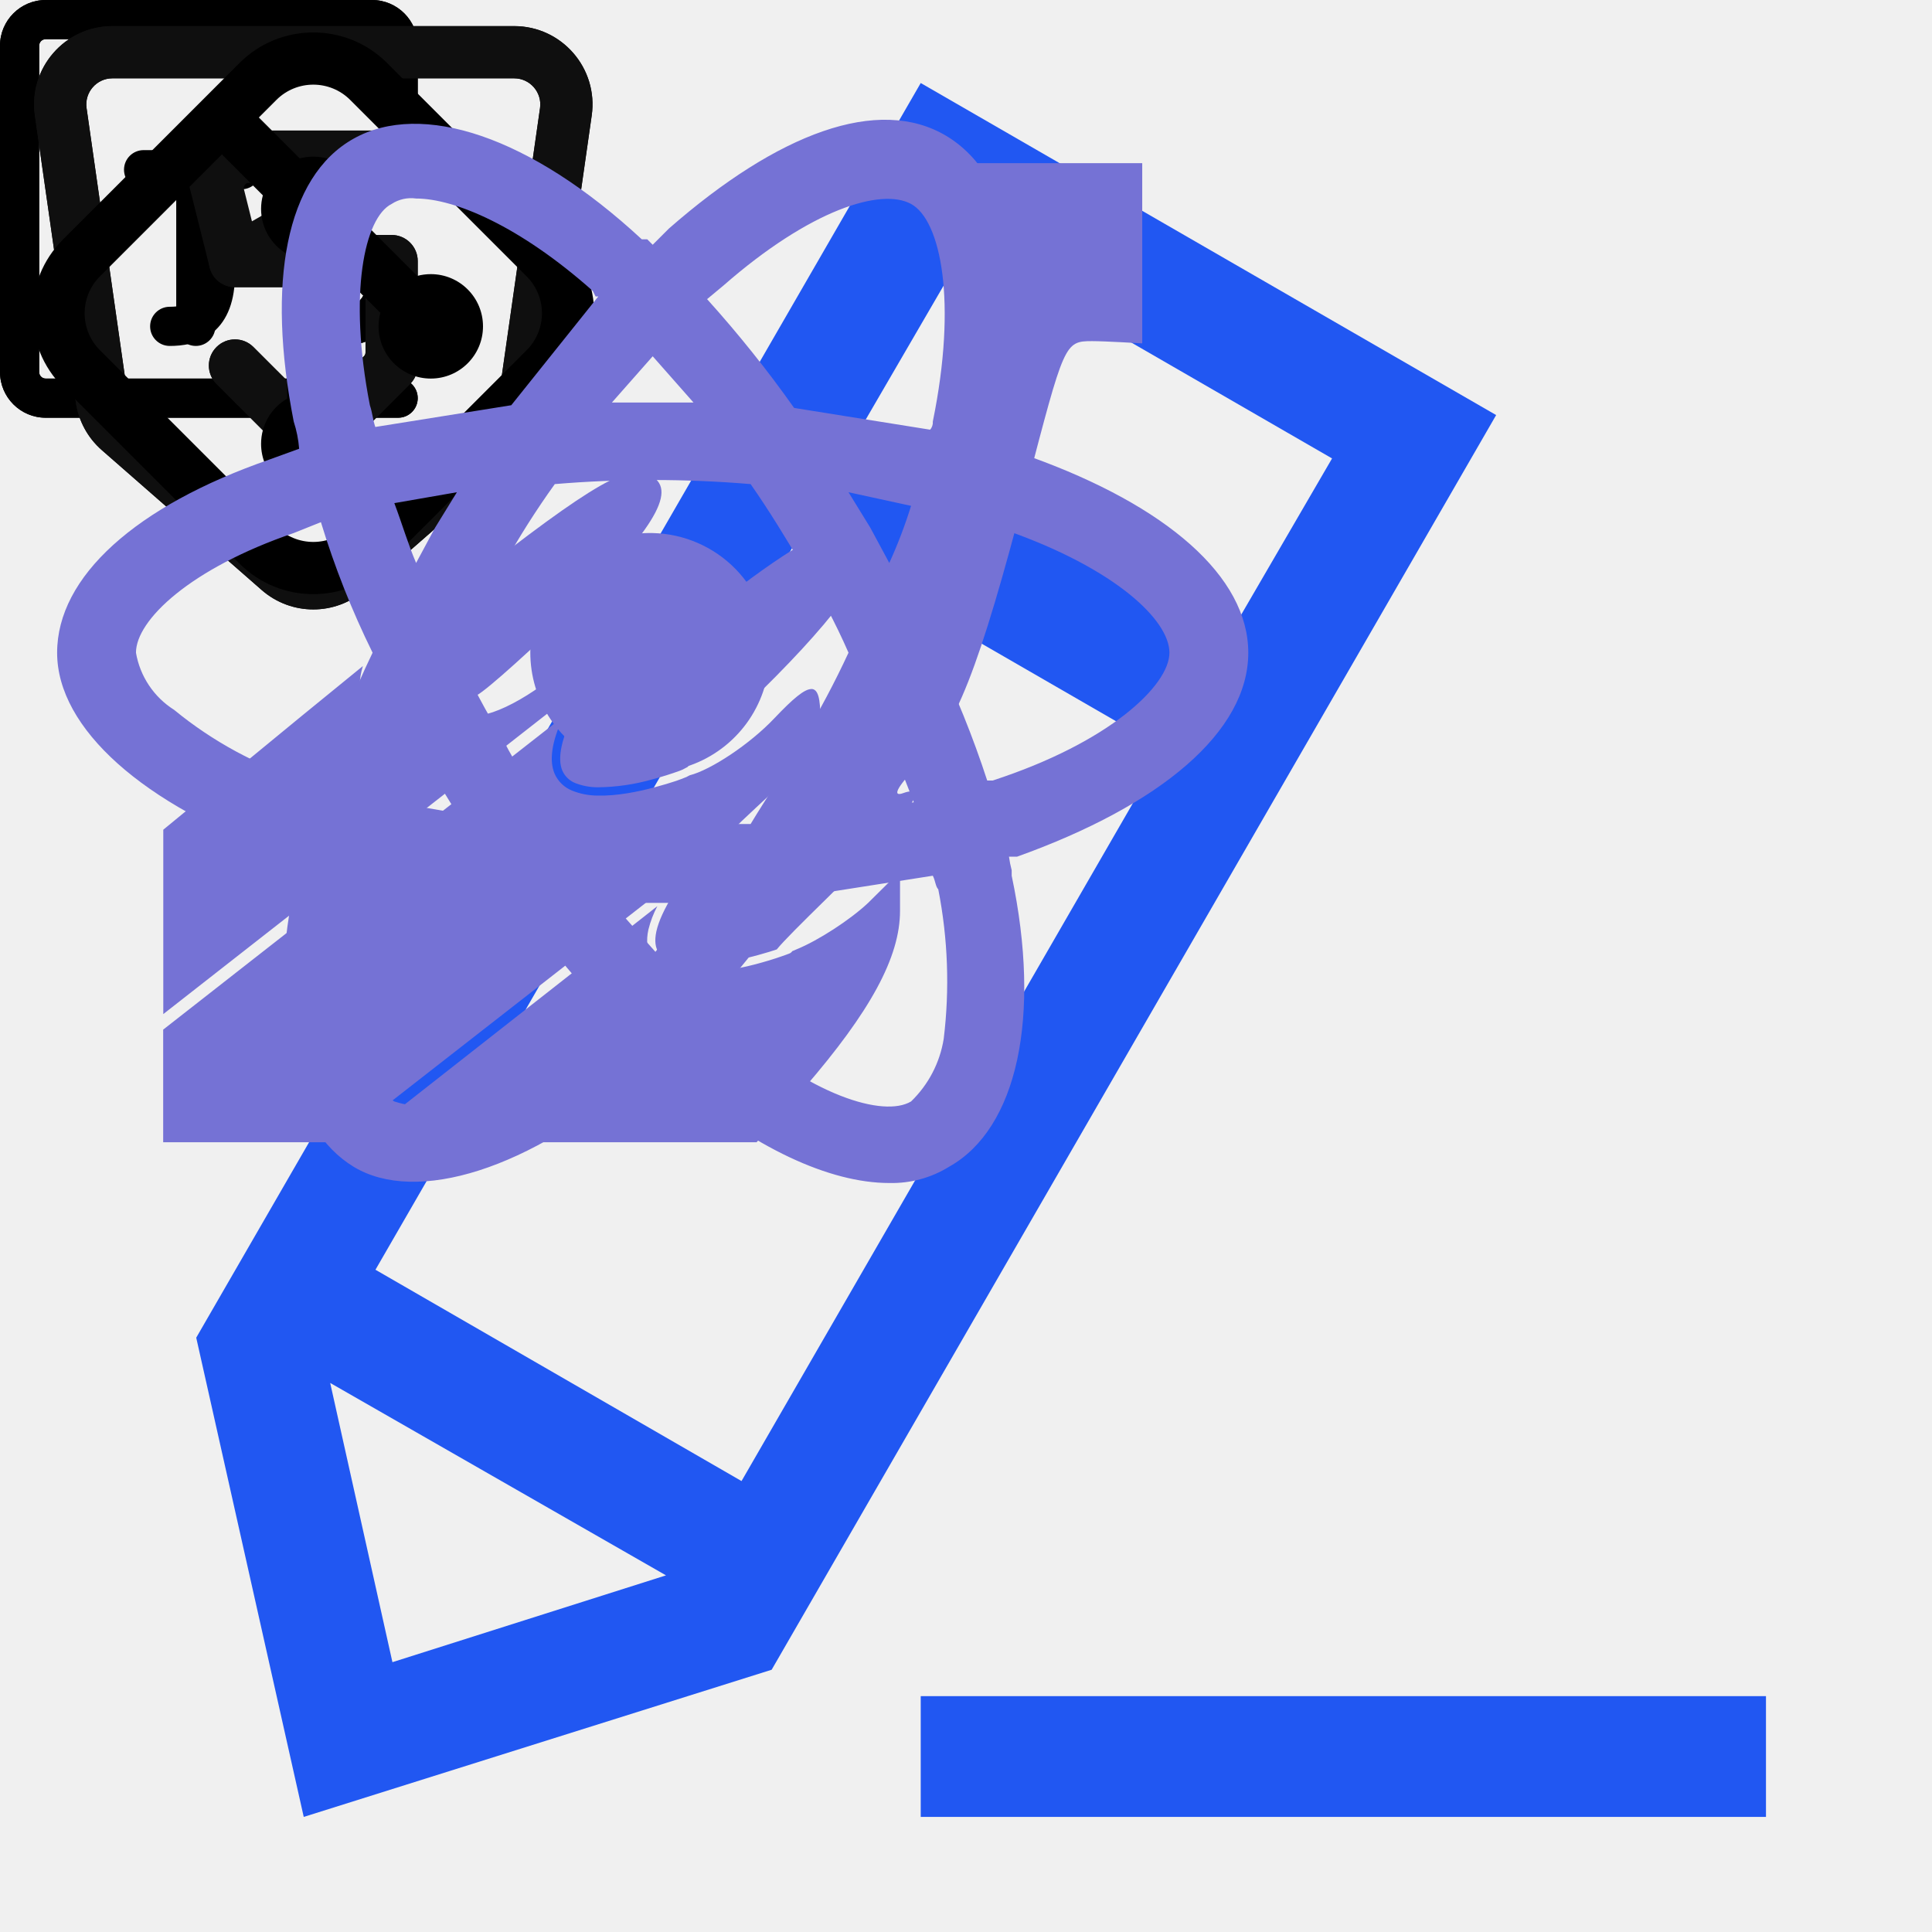
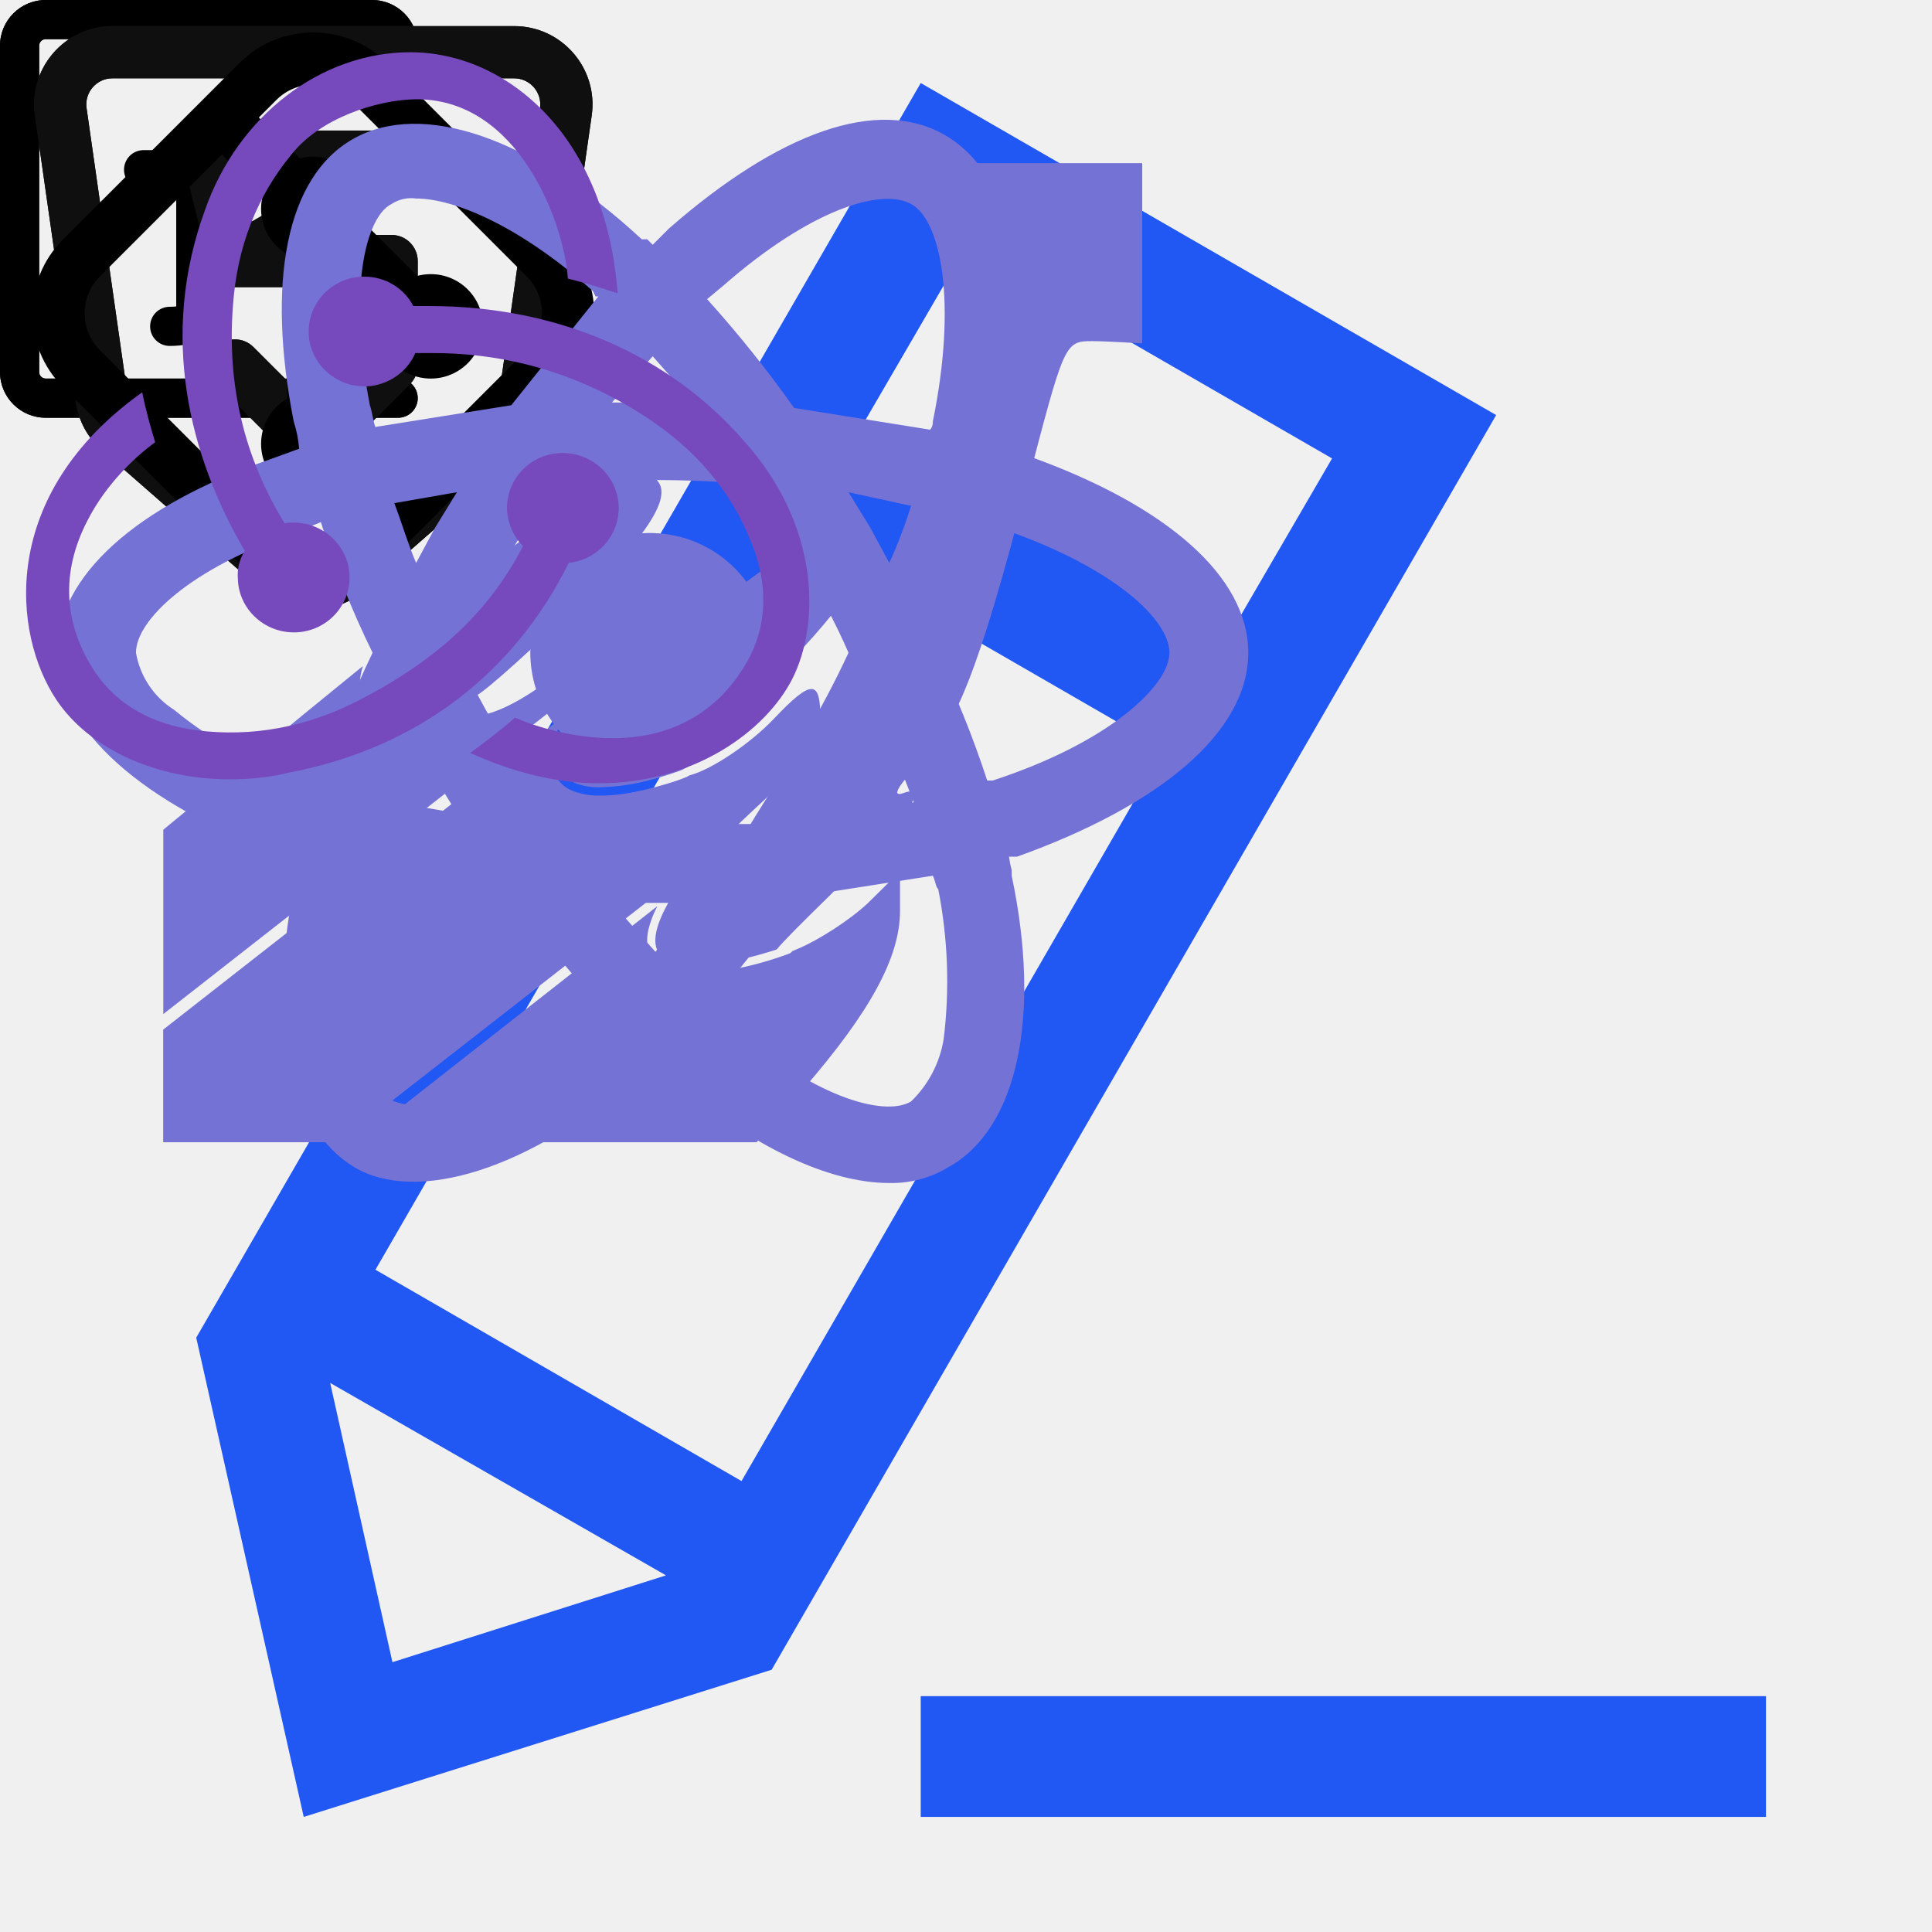
<svg xmlns="http://www.w3.org/2000/svg" width="74" height="74" viewBox="0 0 74 74" fill="none">
  <g id="edit">
    <path id="vector" d="M14.381 48.634L28.402 56.728L44.59 28.689L30.569 20.595L14.381 48.634ZM12.647 52.97L15.031 63.665L25.509 60.34L12.647 52.97ZM32.881 16.548L46.902 24.642L51.021 17.559L37 9.465L32.881 16.548ZM7.516 51.236L35.266 3.18L57.306 15.898L29.556 63.955L11.634 69.592L7.516 51.236ZM35.266 69.592V64.967H67.641V69.592H35.266Z" fill="#2157F2" />
  </g>
  <g id="TypeScript">
    <path fill-rule="nonzero" clip-rule="nonzero" d="M0 1.75C0 0.784 0.784 0 1.75 0H14.25C15.216 0 16 0.784 16 1.75V3.75C16 4.164 15.664 4.5 15.25 4.5C14.836 4.5 14.5 4.164 14.5 3.75V1.75C14.5 1.612 14.388 1.5 14.25 1.5H1.75C1.612 1.5 1.5 1.612 1.5 1.75V14.25C1.5 14.388 1.612 14.5 1.75 14.5H15.25C15.664 14.5 16 14.836 16 15.25C16 15.664 15.664 16 15.25 16H1.75C0.784 16 0 15.216 0 14.25V1.75ZM4.75 6.5C4.75 6.086 5.086 5.75 5.5 5.75H9.25C9.664 5.75 10 6.086 10 6.5C10 6.914 9.664 7.25 9.25 7.25H8.25V12.5C8.25 12.914 7.914 13.25 7.5 13.25C7.086 13.25 6.75 12.914 6.75 12.5V7.25H5.5C5.086 7.25 4.75 6.914 4.75 6.5ZM11.276 6.58C11.694 6.082 12.351 5.75 13.25 5.75C14.085 5.75 14.715 6.036 15.139 6.485C15.424 6.786 15.411 7.261 15.11 7.545C14.809 7.83 14.334 7.816 14.049 7.515C13.939 7.399 13.72 7.25 13.25 7.25C12.749 7.25 12.531 7.418 12.424 7.545C12.293 7.701 12.25 7.896 12.25 8C12.25 8.104 12.293 8.299 12.424 8.455C12.531 8.582 12.749 8.75 13.25 8.75C13.326 8.75 13.399 8.761 13.468 8.782C14.131 8.876 14.632 9.173 14.974 9.58C15.368 10.049 15.5 10.604 15.5 11C15.5 11.396 15.368 11.951 14.974 12.42C14.556 12.918 13.899 13.25 13 13.25C12.165 13.25 11.535 12.964 11.111 12.515C10.826 12.214 10.839 11.739 11.14 11.455C11.441 11.17 11.916 11.184 12.201 11.485C12.311 11.601 12.53 11.75 13 11.75C13.501 11.75 13.719 11.582 13.826 11.455C13.957 11.299 14 11.104 14 11C14 10.896 13.957 10.701 13.826 10.545C13.719 10.418 13.501 10.25 13 10.25C12.924 10.25 12.851 10.239 12.782 10.218C12.119 10.123 11.618 9.827 11.276 9.42C10.882 8.951 10.75 8.396 10.75 8C10.75 7.604 10.882 7.049 11.276 6.58Z" fill="#000000" />
  </g>
  <g id="JavaScript">
    <path fill-rule="nonzero" clip-rule="nonzero" d="M0 1.75C0 0.784 0.784 0 1.75 0H14.25C15.216 0 16 0.784 16 1.75V3.75C16 4.164 15.664 4.5 15.25 4.5C14.836 4.5 14.5 4.164 14.5 3.75V1.75C14.5 1.612 14.388 1.5 14.25 1.5H1.75C1.612 1.5 1.5 1.612 1.5 1.75V14.25C1.5 14.388 1.612 14.5 1.75 14.5H15.25C15.664 14.5 16 14.836 16 15.25C16 15.664 15.664 16 15.25 16H1.75C0.784 16 0 15.216 0 14.25V1.75ZM8.25 5.75C8.664 5.75 9 6.086 9 6.5V10.5C9 11.505 8.724 12.258 8.155 12.732C7.612 13.185 6.954 13.25 6.5 13.25C6.086 13.25 5.75 12.914 5.75 12.5C5.75 12.086 6.086 11.75 6.5 11.75C6.846 11.75 7.063 11.69 7.195 11.58C7.301 11.492 7.5 11.245 7.5 10.5V6.5C7.5 6.086 7.836 5.75 8.25 5.75ZM11.276 6.58C11.694 6.082 12.351 5.75 13.25 5.75C14.085 5.75 14.715 6.036 15.139 6.485C15.424 6.786 15.411 7.261 15.11 7.545C14.809 7.83 14.334 7.816 14.049 7.515C13.939 7.399 13.72 7.25 13.25 7.25C12.749 7.25 12.531 7.418 12.424 7.545C12.293 7.701 12.25 7.896 12.25 8C12.25 8.104 12.293 8.299 12.424 8.455C12.531 8.582 12.749 8.75 13.25 8.75C13.326 8.75 13.399 8.761 13.468 8.782C14.131 8.876 14.632 9.173 14.974 9.58C15.368 10.049 15.5 10.604 15.5 11C15.5 11.396 15.368 11.951 14.974 12.42C14.556 12.918 13.899 13.25 13 13.25C12.165 13.25 11.535 12.964 11.111 12.515C10.826 12.214 10.839 11.739 11.14 11.455C11.441 11.17 11.916 11.184 12.201 11.485C12.311 11.601 12.53 11.75 13 11.75C13.501 11.75 13.719 11.582 13.826 11.455C13.957 11.299 14 11.104 14 11C14 10.896 13.957 10.701 13.826 10.545C13.719 10.418 13.501 10.25 13 10.25C12.924 10.25 12.851 10.239 12.782 10.218C12.119 10.123 11.618 9.827 11.276 9.42C10.882 8.951 10.75 8.396 10.75 8C10.75 7.604 10.882 7.049 11.276 6.58Z" fill="#000000" />
  </g>
  <g id="HTML5">
    <path d="M8 5C7.692 5 7.401 5.142 7.212 5.385C7.022 5.627 6.955 5.944 7.03 6.243L8.03 10.242C8.141 10.688 8.541 11 9 11H13.8C13.911 11 14 11.089 14 11.2V13.503C14 13.556 13.979 13.607 13.941 13.644L12.141 15.444C12.063 15.523 11.937 15.523 11.859 15.444L9.707 13.293C9.317 12.902 8.683 12.902 8.293 13.293C7.902 13.683 7.902 14.317 8.293 14.707L11.293 17.707C11.683 18.098 12.317 18.098 12.707 17.707L15.707 14.707C15.895 14.52 16 14.265 16 14V10C16 9.448 15.552 9 15 9H9.937C9.845 9 9.765 8.938 9.743 8.849L9.343 7.249C9.311 7.122 9.407 7 9.537 7H16C16.552 7 17 6.552 17 6C17 5.448 16.552 5 16 5H8Z" fill="#0F0F0F" />
    <path fill-rule="evenodd" clip-rule="evenodd" d="M4.306 1C2.48 1 1.078 2.617 1.336 4.424L2.905 15.407C3.007 16.118 3.359 16.768 3.9 17.241L10.024 22.6C11.156 23.59 12.844 23.59 13.976 22.6L20.101 17.241C20.64 16.768 20.993 16.118 21.095 15.407L22.664 4.424C22.922 2.617 21.52 1 19.694 1H4.306ZM3.316 4.141C3.23 3.539 3.697 3 4.306 3H19.694C20.302 3 20.77 3.539 20.684 4.141L19.115 15.124C19.081 15.361 18.963 15.578 18.784 15.736L12.659 21.095C12.281 21.425 11.719 21.425 11.341 21.095L5.217 15.736C5.037 15.578 4.919 15.361 4.885 15.124L3.316 4.141Z" fill="#0F0F0F" />
  </g>
  <g id="CSS3">
    <path d="M8 5C7.448 5 7 5.448 7 6C7 6.552 7.448 7 8 7H12.234L8.504 9.132C8.11 9.357 7.917 9.818 8.034 10.257C8.15 10.695 8.547 11 9 11H13.8C13.911 11 14 11.089 14 11.2V13.503C14 13.556 13.979 13.607 13.941 13.644L12.141 15.444C12.063 15.523 11.937 15.523 11.859 15.444L9.707 13.293C9.317 12.902 8.683 12.902 8.293 13.293C7.902 13.683 7.902 14.317 8.293 14.707L11.293 17.707C11.683 18.098 12.317 18.098 12.707 17.707L15.707 14.707C15.895 14.52 16 14.265 16 14V10C16 9.448 15.552 9 15 9H12.766L16.496 6.868C16.89 6.643 17.083 6.182 16.966 5.743C16.85 5.305 16.453 5 16 5H8Z" fill="#0F0F0F" />
    <path fill-rule="evenodd" clip-rule="evenodd" d="M4.306 1C2.48 1 1.078 2.617 1.336 4.424L2.905 15.407C3.007 16.118 3.359 16.768 3.9 17.241L10.024 22.6C11.156 23.59 12.844 23.59 13.976 22.6L20.101 17.241C20.64 16.768 20.993 16.118 21.095 15.407L22.664 4.424C22.922 2.617 21.52 1 19.694 1H4.306ZM3.316 4.141C3.23 3.539 3.697 3 4.306 3H19.694C20.302 3 20.77 3.539 20.684 4.141L19.115 15.124C19.081 15.361 18.963 15.578 18.784 15.736L12.659 21.095C12.281 21.425 11.719 21.425 11.341 21.095L5.217 15.736C5.037 15.578 4.919 15.361 4.885 15.124L3.316 4.141Z" fill="#0F0F0F" />
  </g>
  <g id="Git">
    <path fill-rule="evenodd" clip-rule="evenodd" d="M13.414 3.828C12.633 3.047 11.367 3.047 10.586 3.828L9.914 4.5L11.482 6.068C11.647 6.024 11.821 6 12 6C13.105 6 14 6.895 14 8C14 8.179 13.976 8.353 13.932 8.518L15.982 10.568C16.147 10.524 16.321 10.5 16.5 10.5C17.605 10.5 18.5 11.395 18.5 12.5C18.5 13.605 17.605 14.5 16.5 14.5C15.395 14.5 14.5 13.605 14.5 12.5C14.5 12.321 14.524 12.147 14.568 11.982L13 10.414V15.268C13.598 15.613 14 16.26 14 17C14 18.105 13.105 19 12 19C10.895 19 10 18.105 10 17C10 16.26 10.402 15.613 11 15.268V9.732C10.402 9.387 10 8.74 10 8C10 7.821 10.024 7.647 10.068 7.482L8.5 5.914L3.828 10.586C3.047 11.367 3.047 12.633 3.828 13.414L10.586 20.172C11.367 20.953 12.633 20.953 13.414 20.172L20.172 13.414C20.953 12.633 20.953 11.367 20.172 10.586L13.414 3.828ZM9.172 2.414C10.734 0.852 13.266 0.852 14.828 2.414L21.586 9.172C23.148 10.734 23.148 13.266 21.586 14.828L14.828 21.586C13.266 23.148 10.734 23.148 9.172 21.586L2.414 14.828C0.852 13.266 0.852 10.734 2.414 9.172L9.172 2.414Z" fill="#000000" />
  </g>
  <g id="React">
    <g clip-path="url(#clip0_20_1854)">
      <path d="M47.812 25C47.812 22.083 44.688 19.375 39.479 17.5L38.542 17.188V16.771C39.688 11.042 38.854 6.771 36.25 5.208C33.646 3.646 29.792 5.104 25.625 8.75L25 9.375L24.792 9.167H24.583C20.312 5.208 16.146 3.854 13.542 5.312C10.938 6.771 10.208 10.833 11.25 16.146C11.36 16.484 11.43 16.833 11.458 17.188L10.312 17.604C5.208 19.375 2.188 22.083 2.188 25C2.188 27.917 5.521 30.833 10.729 32.708L11.458 32.917C11.33 33.285 11.259 33.672 11.25 34.062C10.208 39.271 11.146 43.229 13.542 44.688C15.938 46.146 20.312 44.792 24.479 41.146L25.104 40.625L25.938 41.458C28.854 43.958 31.771 45.312 34.062 45.312C34.871 45.331 35.667 45.114 36.354 44.688C38.958 43.229 39.896 38.958 38.75 33.542V33.333C38.705 33.162 38.67 32.988 38.646 32.812H38.958C44.479 30.833 47.812 28.021 47.812 25ZM44.792 25C44.792 26.25 42.5 28.438 38.021 29.896H37.812C37.266 28.22 36.605 26.584 35.833 25C36.562 23.333 37.188 21.667 37.708 20.104L38.542 20.312C42.708 21.771 44.792 23.75 44.792 25ZM27.917 39.167L27.083 38.542C28.276 37.22 29.389 35.829 30.417 34.375L35.729 33.542C35.833 33.75 35.833 33.958 35.938 34.062C36.309 35.949 36.379 37.883 36.146 39.792C35.999 40.705 35.561 41.545 34.896 42.188C33.854 42.812 31.042 41.979 27.917 39.167ZM26.562 34.583L25.104 36.458L23.438 34.583H26.562ZM12.292 20C12.815 21.717 13.477 23.39 14.271 25C13.476 26.646 12.815 28.353 12.292 30.104L11.667 29.896C9.843 29.32 8.145 28.401 6.667 27.188C6.284 26.945 5.956 26.626 5.705 26.249C5.454 25.872 5.284 25.447 5.208 25C5.208 23.75 7.292 21.771 11.25 20.417L12.292 20ZM23.438 15.417L25 13.646L26.562 15.417H23.438ZM34.896 7.812C36.042 8.437 36.667 11.562 35.729 16.146C35.734 16.202 35.727 16.259 35.709 16.313C35.691 16.366 35.663 16.416 35.625 16.458L30.417 15.625C29.389 14.171 28.276 12.78 27.083 11.458L27.708 10.938C31.042 8.021 33.75 7.187 34.896 7.812ZM17.5 18.854L16.667 20.208L15.938 21.562C15.625 20.833 15.417 20.104 15.104 19.271L17.5 18.854ZM15.104 30.729C15.417 30 15.625 29.271 15.938 28.438L16.667 29.792L17.5 31.146L15.104 30.729ZM32.5 25C31.97 26.142 31.379 27.255 30.729 28.333C30.104 29.479 29.375 30.521 28.75 31.562H21.25C20.521 30.417 19.792 29.375 19.271 28.333C18.616 27.258 18.025 26.145 17.5 25C18.005 23.846 18.597 22.732 19.271 21.667C19.869 20.587 20.53 19.544 21.25 18.542C23.746 18.333 26.254 18.333 28.75 18.542C29.479 19.583 30.104 20.625 30.729 21.667C31.403 22.732 31.995 23.846 32.5 25ZM33.333 20.208L32.5 18.854L34.896 19.375C34.664 20.121 34.386 20.851 34.062 21.562L33.333 20.208ZM32.5 31.146L33.333 29.792L34.062 28.333L35 30.729L32.5 31.146ZM22.812 11.354H22.917L19.583 15.521L14.375 16.354C14.271 16.042 14.271 15.833 14.167 15.521C13.333 11.25 13.958 8.333 15 7.812C15.277 7.631 15.61 7.557 15.938 7.604C17.396 7.604 19.896 8.646 22.708 11.146L22.812 11.354ZM14.167 34.583C14.186 34.262 14.256 33.945 14.375 33.646L19.688 34.375C20.689 35.848 21.803 37.241 23.021 38.542L22.812 38.75L22.604 38.958C21.184 40.274 19.521 41.3 17.708 41.979C17.311 42.187 16.875 42.313 16.427 42.349C15.98 42.385 15.53 42.33 15.104 42.188C13.958 41.562 13.333 38.75 14.167 34.583Z" fill="#7572D5" />
      <path d="M25 20.417C24.089 20.396 23.193 20.647 22.426 21.138C21.659 21.629 21.055 22.337 20.692 23.173C20.329 24.008 20.223 24.933 20.388 25.828C20.553 26.724 20.981 27.551 21.618 28.202C22.255 28.854 23.071 29.301 23.963 29.486C24.855 29.672 25.781 29.587 26.625 29.243C27.468 28.9 28.191 28.313 28.699 27.557C29.207 26.801 29.479 25.911 29.479 25C29.48 23.802 29.011 22.652 28.174 21.795C27.337 20.939 26.197 20.444 25 20.417Z" fill="#7572D5" />
    </g>
    <defs>
      <clipPath id="clip0_20_1854">
        <rect width="50" height="50" fill="white" />
      </clipPath>
    </defs>
  </g>
  <g id="StyledComponents">
    <path d="M37.259 6.25L36.989 7.65C36.571 10.302 36.722 11.061 37.868 12.045L38.975 12.955L37.829 18.03C37.144 21.059 36.304 23.597 35.771 24.431C35.313 25.15 34.78 26.21 34.664 26.779C34.473 27.459 33.825 28.143 32.833 28.748C31.958 29.242 30.238 30.566 29.02 31.629C28.047 32.499 27.377 33.033 27.013 33.262L25.823 34.196C25.442 34.805 25.225 35.295 25.142 35.667C25.059 36.05 25.106 36.304 25.229 36.49C25.348 36.669 25.553 36.795 25.834 36.874C26.167 36.951 26.51 36.979 26.851 36.956C27.622 36.904 28.386 36.769 29.128 36.555C29.381 36.487 29.579 36.422 29.752 36.365C30.019 36.039 30.635 35.424 31.727 34.353C34.625 31.515 35.731 29.961 34.589 30.38C34.167 30.53 34.358 30.151 35.082 29.392C36.61 27.914 37.486 25.68 39.317 18.675C40.766 13.144 40.766 13.066 41.833 13.066C42.334 13.066 43.75 13.152 43.75 13.152V6.25H40.499H37.259ZM24.422 18.081C23.369 18.073 21.106 19.666 14.33 25.161C14.038 25.852 14.013 26.328 14.146 26.636C14.233 26.847 14.392 26.994 14.611 27.101C14.828 27.209 15.109 27.273 15.419 27.298C16.035 27.352 16.763 27.255 17.35 27.141L17.747 27.051C17.883 26.87 18.061 26.725 18.266 26.629C18.684 26.4 20.439 24.81 22.194 23.106C25.283 19.999 26.007 18.596 24.75 18.142C24.646 18.101 24.533 18.08 24.422 18.081ZM32.336 20.239C31.41 20.264 29.741 21.331 26.883 23.597C25.449 24.753 24.541 25.376 24.054 25.505L22.165 26.987C21.455 28.275 21.351 29.074 21.538 29.514C21.585 29.622 21.653 29.721 21.739 29.803C21.824 29.886 21.925 29.95 22.036 29.994C22.311 30.102 22.605 30.156 22.901 30.155C23.608 30.147 24.311 30.045 24.991 29.85C25.345 29.756 25.695 29.646 26.04 29.521L26.144 29.478L26.335 29.378C26.696 28.916 27.525 28.046 28.563 27.044C31.842 23.901 33.518 21.667 33.176 20.833C33.021 20.429 32.754 20.225 32.336 20.239ZM23.6 24.105C23.333 24.134 22.735 24.592 21.657 25.53C20.1 26.897 18.403 27.685 17.815 27.334C17.679 27.364 17.542 27.393 17.404 27.42C16.806 27.538 16.06 27.635 15.393 27.581C15.079 27.562 14.771 27.485 14.485 27.355C14.215 27.233 14 27.016 13.88 26.747C13.746 26.425 13.746 26.024 13.898 25.512L11.555 27.423L6.254 31.78V38.842L23.625 25.251C23.622 25.102 23.641 24.953 23.683 24.81C23.816 24.331 23.809 24.087 23.6 24.109V24.105ZM31.075 26.392C30.811 26.392 30.372 26.761 29.669 27.502C28.714 28.515 27.211 29.496 26.415 29.696L26.292 29.761C26.161 29.814 26.029 29.865 25.896 29.911C25.679 29.983 25.398 30.069 25.074 30.155C24.425 30.33 23.618 30.491 22.897 30.473C22.557 30.473 22.221 30.407 21.906 30.28C21.609 30.159 21.372 29.927 21.243 29.636C21.034 29.138 21.117 28.44 21.574 27.448L6.25 39.437V43.75H12.982L27.262 32.61C27.633 32.202 28.191 31.644 28.945 30.946C30.963 29.088 31.421 28.447 31.421 27.499C31.421 26.761 31.338 26.389 31.075 26.389V26.392ZM34.473 33.373L33.251 34.583C32.567 35.227 31.345 36.022 30.509 36.362L30.343 36.433L30.332 36.451L30.296 36.487C30.264 36.512 30.249 36.516 30.224 36.526C29.89 36.652 29.551 36.763 29.208 36.859C28.444 37.08 27.659 37.218 26.865 37.271C26.49 37.295 26.113 37.262 25.748 37.174C25.431 37.105 25.151 36.921 24.962 36.659C24.789 36.394 24.739 36.039 24.836 35.603C24.913 35.292 25.028 34.991 25.178 34.708L13.656 43.75H28.981L30.811 41.667C33.327 38.753 34.473 36.669 34.473 34.887V33.373Z" fill="#7572D5" />
  </g>
+   <g id="Redux">
+     <path d="M21.787 21.556C22.894 21.443 23.734 20.505 23.696 19.379C23.657 18.253 22.703 17.352 21.558 17.352H21.481C20.298 17.39 19.382 18.366 19.42 19.529C19.458 20.092 19.687 20.58 20.031 20.918C18.733 23.433 16.747 25.272 13.77 26.811C11.746 27.861 9.647 28.237 7.547 27.974C5.829 27.749 4.493 26.998 3.653 25.76C2.431 23.921 2.317 21.931 3.348 19.942C4.073 18.516 5.218 17.465 5.944 16.939C5.791 16.451 5.562 15.626 5.447 15.025C-0.088 18.966 0.484 24.296 2.164 26.811C3.424 28.687 5.982 29.851 8.807 29.851C9.57 29.851 10.334 29.776 11.098 29.588C15.984 28.65 19.687 25.797 21.787 21.556ZM28.506 16.902C25.605 13.561 21.329 11.722 16.442 11.722H15.831C15.488 11.047 14.762 10.596 13.961 10.596H13.884C12.701 10.634 11.785 11.61 11.823 12.773C11.861 13.899 12.815 14.8 13.961 14.8H14.037C14.877 14.762 15.602 14.237 15.908 13.524H16.595C19.496 13.524 22.245 14.349 24.727 15.963C26.635 17.202 28.01 18.816 28.773 20.768C29.422 22.344 29.384 23.883 28.697 25.197C27.628 27.186 25.834 28.274 23.467 28.274C21.939 28.274 20.489 27.824 19.725 27.486C19.305 27.861 18.542 28.462 18.007 28.837C19.649 29.588 21.329 30.001 22.932 30.001C26.597 30.001 29.308 28.012 30.338 26.022C31.445 23.845 31.369 20.092 28.506 16.902ZM9.112 22.194C9.151 23.32 10.105 24.221 11.25 24.221H11.327C12.51 24.183 13.426 23.207 13.388 22.044C13.35 20.918 12.395 20.017 11.25 20.017H11.174C11.098 20.017 10.983 20.017 10.907 20.054C9.341 17.502 8.692 14.725 8.922 11.722C9.074 9.47 9.838 7.518 11.174 5.904C12.281 4.516 14.419 3.84 15.87 3.803C19.916 3.727 21.634 8.682 21.749 10.671C22.245 10.784 23.085 11.046 23.657 11.234C23.199 5.154 19.382 2.001 15.717 2.001C12.281 2.001 9.112 4.441 7.852 8.044C6.096 12.848 7.242 17.465 9.379 21.105C9.189 21.368 9.074 21.781 9.112 22.194V22.194Z" fill="#764ABC" />
+   </g>
</svg>
